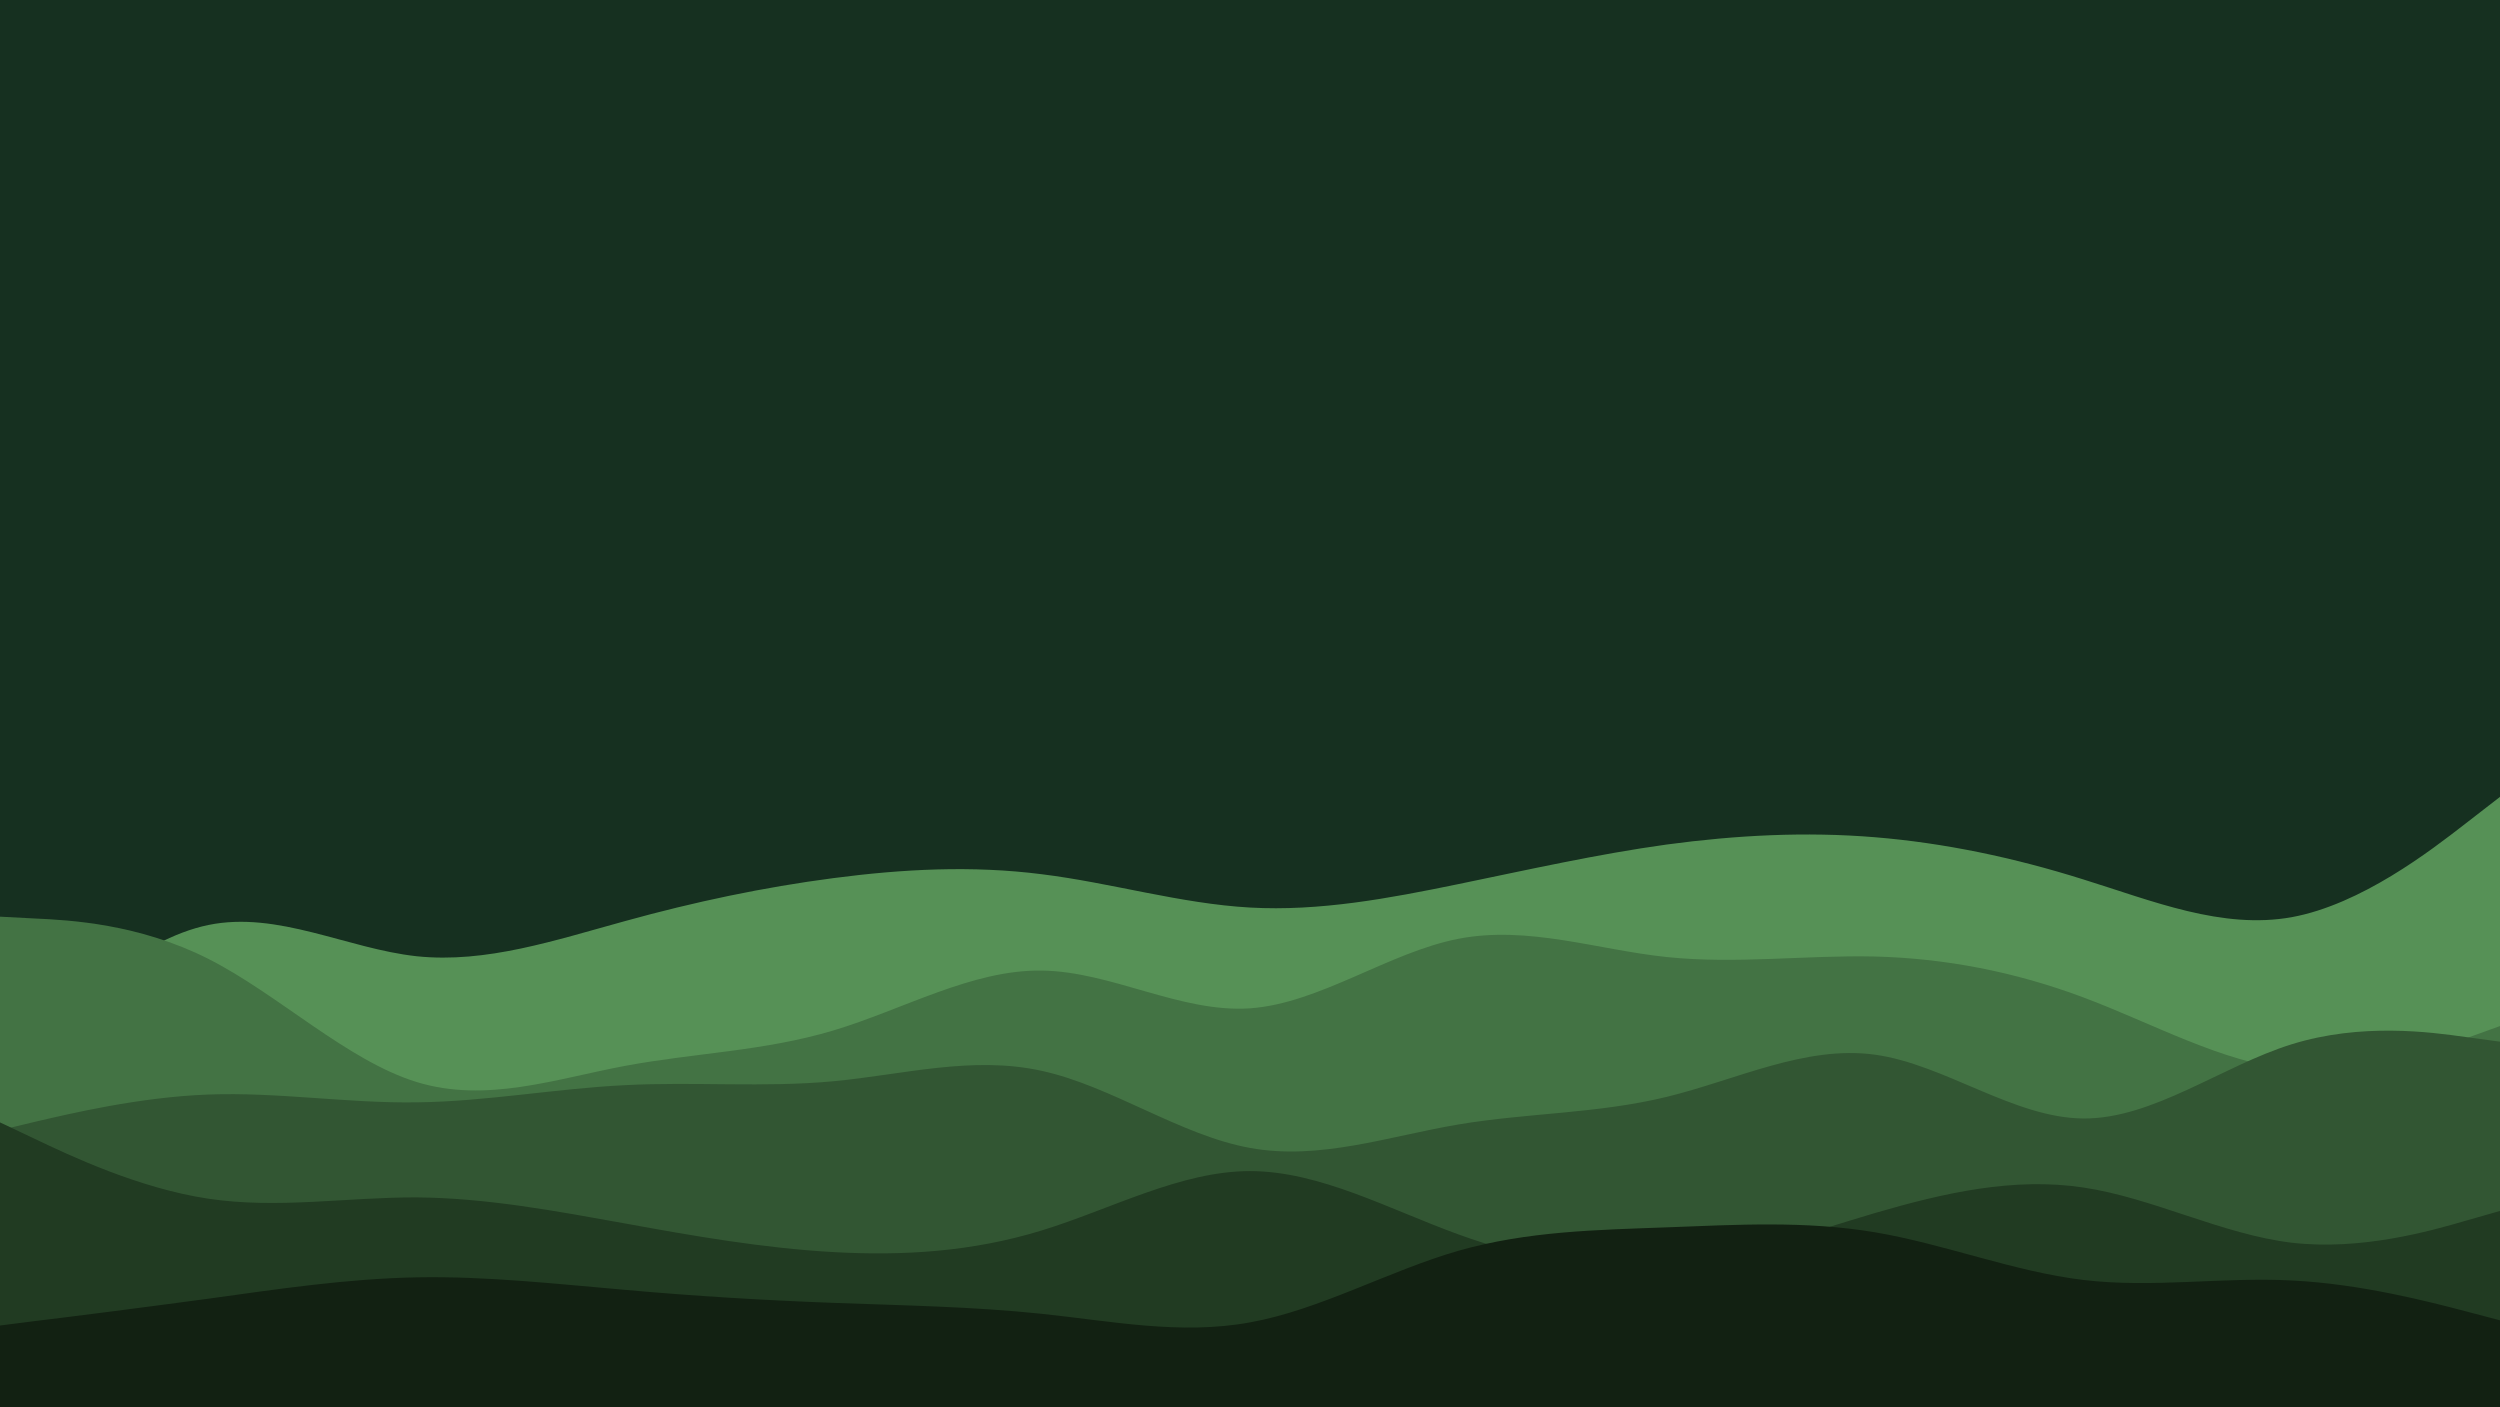
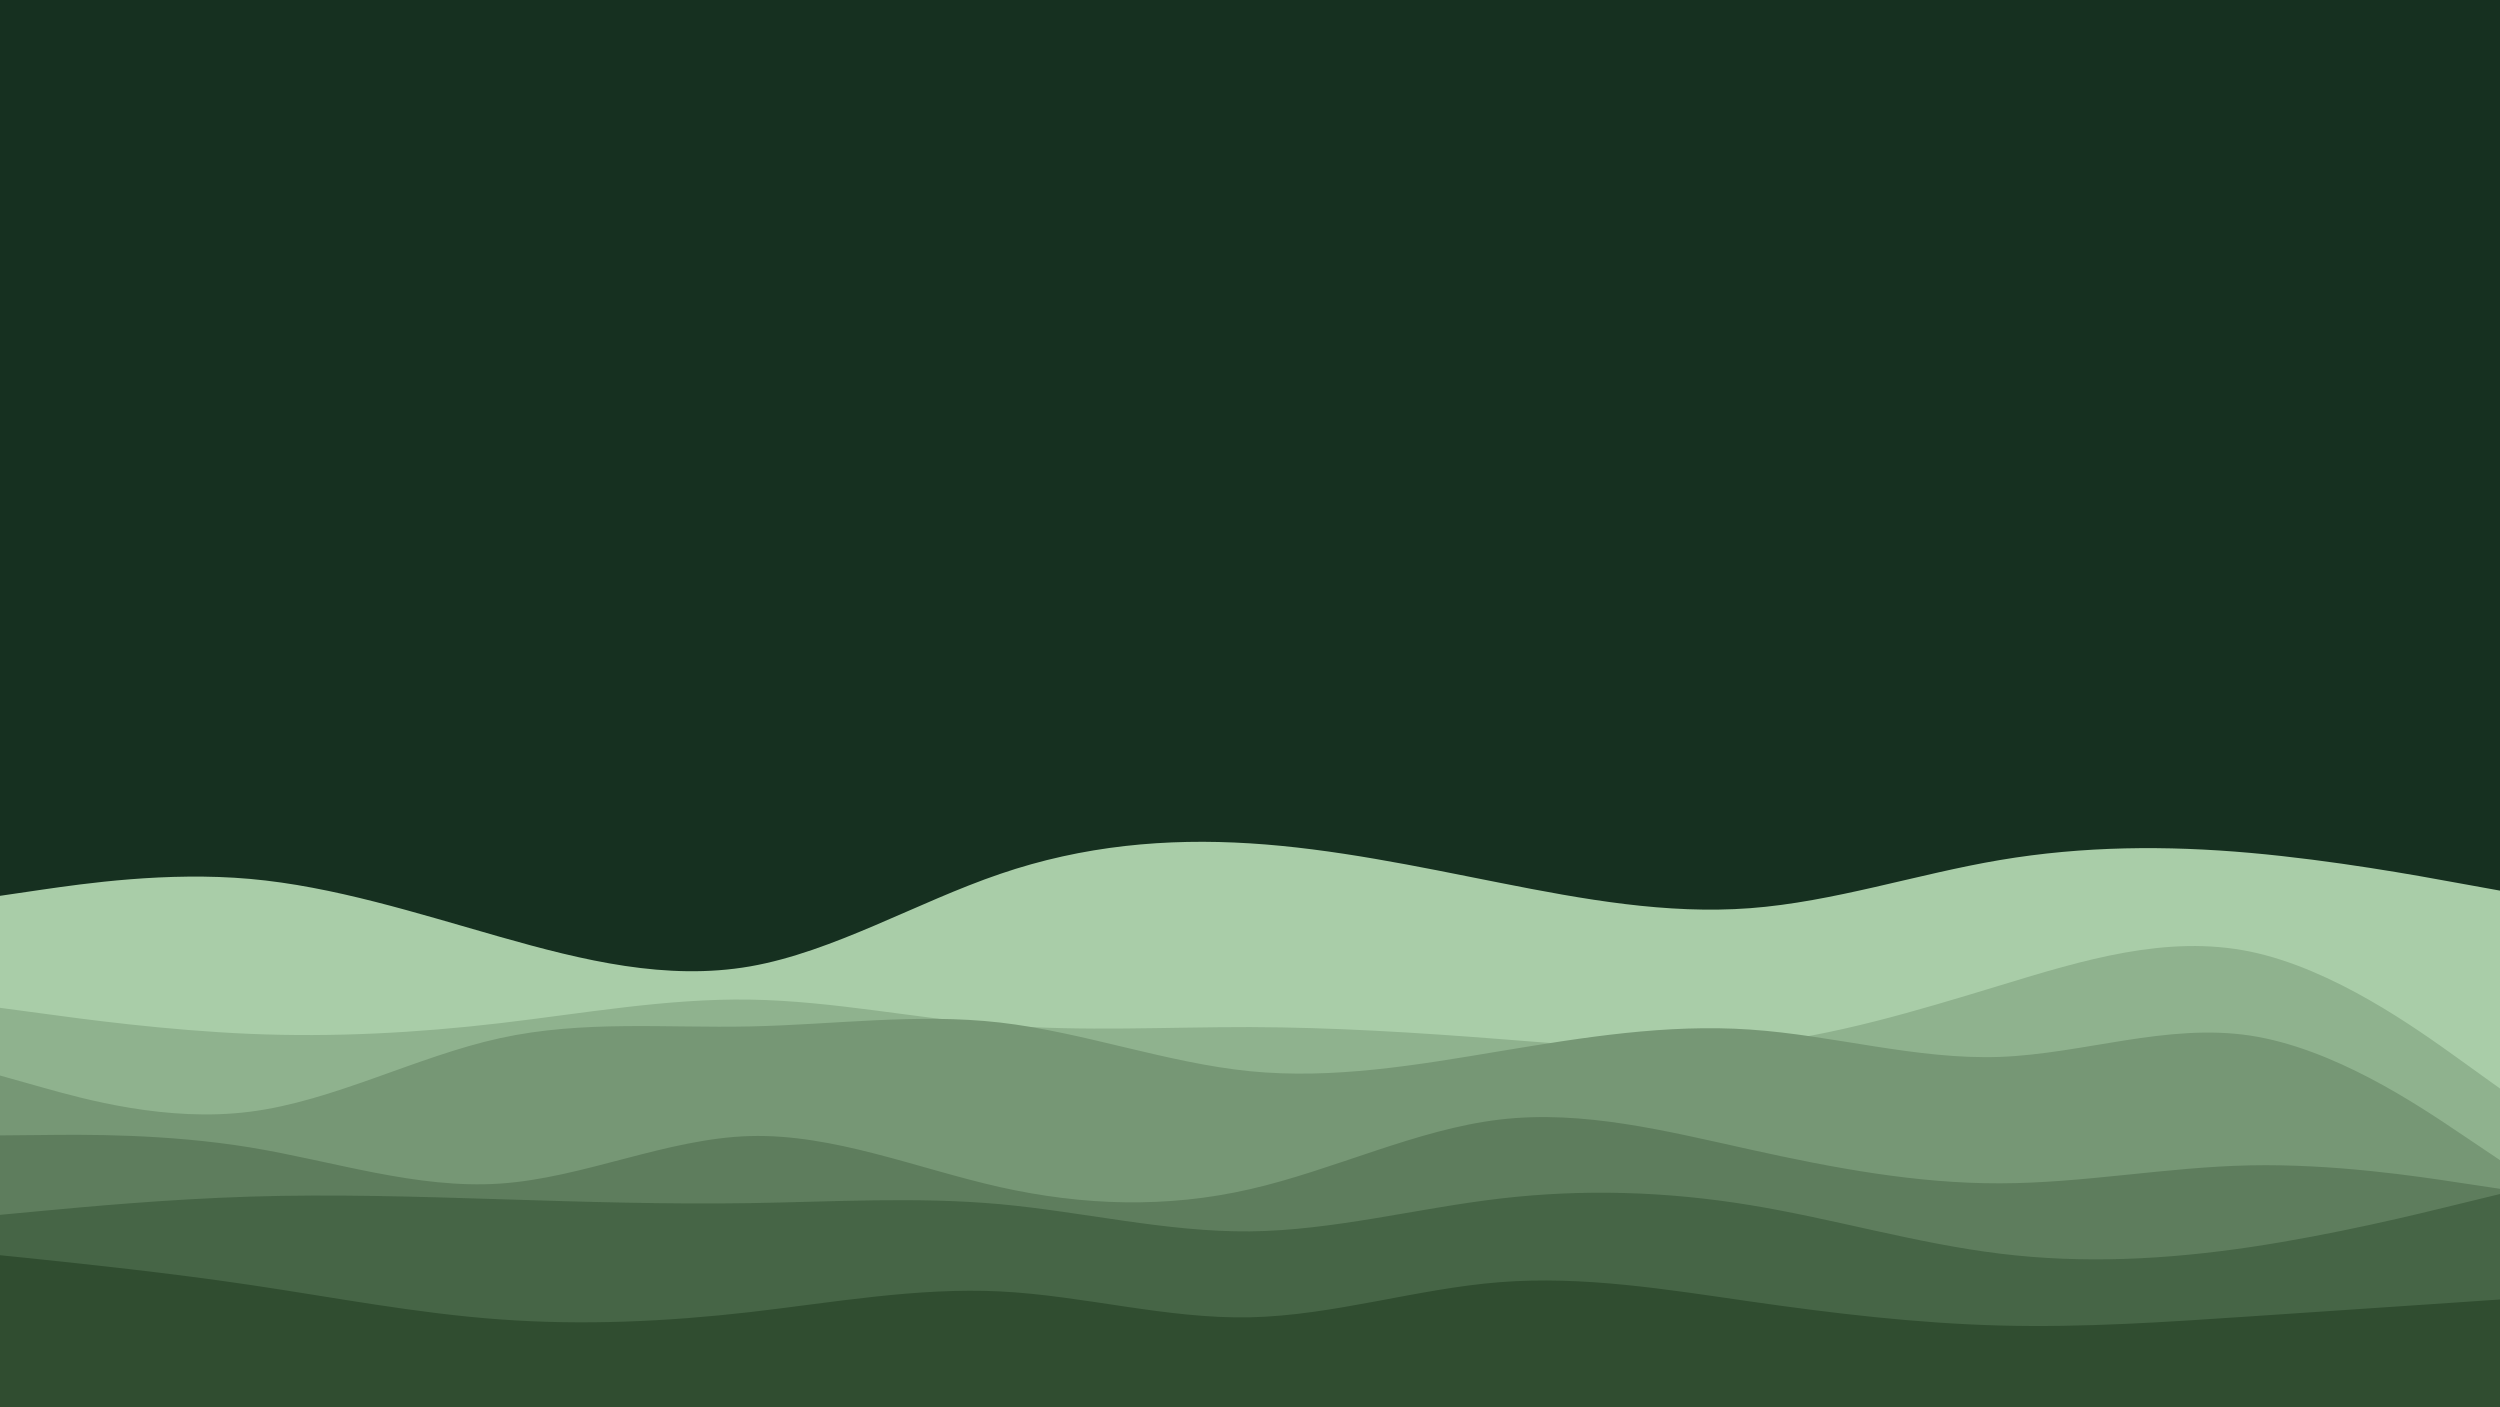
- <svg xmlns="http://www.w3.org/2000/svg" id="visual" viewBox="0 0 960 540" width="960" height="540" version="1.1">
-   <rect x="0" y="0" width="960" height="540" fill="#163020" />
-   <path d="M0 412L13.3 399.2C26.7 386.3 53.3 360.7 80 355.2C106.7 349.7 133.3 364.3 160 367.2C186.7 370 213.3 361 240 353.7C266.7 346.3 293.3 340.7 320 337.2C346.7 333.7 373.3 332.3 400 335.7C426.7 339 453.3 347 480 348.5C506.7 350 533.3 345 560 339.5C586.7 334 613.3 328 640 324.3C666.7 320.7 693.3 319.3 720 321.5C746.7 323.7 773.3 329.3 800 337.7C826.7 346 853.3 357 880 352.2C906.7 347.3 933.3 326.7 946.7 316.3L960 306L960 541L946.7 541C933.3 541 906.7 541 880 541C853.3 541 826.7 541 800 541C773.3 541 746.7 541 720 541C693.3 541 666.7 541 640 541C613.3 541 586.7 541 560 541C533.3 541 506.7 541 480 541C453.3 541 426.7 541 400 541C373.3 541 346.7 541 320 541C293.3 541 266.7 541 240 541C213.3 541 186.7 541 160 541C133.3 541 106.7 541 80 541C53.3 541 26.7 541 13.3 541L0 541Z" fill="#569156" />
-   <path d="M0 352L13.3 352.7C26.7 353.3 53.3 354.7 80 368.2C106.7 381.7 133.3 407.3 160 415.5C186.7 423.7 213.3 414.3 240 409.3C266.7 404.3 293.3 403.7 320 395.7C346.7 387.7 373.3 372.3 400 372.7C426.7 373 453.3 389 480 387.2C506.7 385.3 533.3 365.7 560 360.5C586.7 355.3 613.3 364.7 640 367.5C666.7 370.3 693.3 366.7 720 367.3C746.7 368 773.3 373 800 383C826.7 393 853.3 408 880 410.7C906.7 413.3 933.3 403.7 946.7 398.8L960 394L960 541L946.7 541C933.3 541 906.7 541 880 541C853.3 541 826.7 541 800 541C773.3 541 746.7 541 720 541C693.3 541 666.7 541 640 541C613.3 541 586.7 541 560 541C533.3 541 506.7 541 480 541C453.3 541 426.7 541 400 541C373.3 541 346.7 541 320 541C293.3 541 266.7 541 240 541C213.3 541 186.7 541 160 541C133.3 541 106.7 541 80 541C53.3 541 26.7 541 13.3 541L0 541Z" fill="#437344" />
-   <path d="M0 434L13.3 430.8C26.7 427.7 53.3 421.3 80 420.3C106.7 419.3 133.3 423.7 160 423.3C186.7 423 213.3 418 240 416.7C266.7 415.3 293.3 417.7 320 415.2C346.7 412.7 373.3 405.3 400 411.2C426.7 417 453.3 436 480 440.8C506.7 445.7 533.3 436.3 560 431.8C586.7 427.3 613.3 427.7 640 421.2C666.7 414.7 693.3 401.3 720 405C746.7 408.7 773.3 429.3 800 429.5C826.7 429.7 853.3 409.3 880 401C906.7 392.7 933.3 396.3 946.7 398.2L960 400L960 541L946.7 541C933.3 541 906.7 541 880 541C853.3 541 826.7 541 800 541C773.3 541 746.7 541 720 541C693.3 541 666.7 541 640 541C613.3 541 586.7 541 560 541C533.3 541 506.7 541 480 541C453.3 541 426.7 541 400 541C373.3 541 346.7 541 320 541C293.3 541 266.7 541 240 541C213.3 541 186.7 541 160 541C133.3 541 106.7 541 80 541C53.3 541 26.7 541 13.3 541L0 541Z" fill="#325633" />
-   <path d="M0 431L13.3 437.3C26.7 443.7 53.3 456.3 80 460.3C106.7 464.3 133.3 459.7 160 459.8C186.7 460 213.3 465 240 469.8C266.7 474.7 293.3 479.3 320 480.8C346.7 482.3 373.3 480.7 400 472.5C426.7 464.3 453.3 449.7 480 449.7C506.7 449.7 533.3 464.3 560 474C586.7 483.7 613.3 488.3 640 485.8C666.7 483.3 693.3 473.7 720 465.8C746.7 458 773.3 452 800 456C826.7 460 853.3 474 880 477.2C906.7 480.3 933.3 472.7 946.7 468.8L960 465L960 541L946.7 541C933.3 541 906.7 541 880 541C853.3 541 826.7 541 800 541C773.3 541 746.7 541 720 541C693.3 541 666.7 541 640 541C613.3 541 586.7 541 560 541C533.3 541 506.7 541 480 541C453.3 541 426.7 541 400 541C373.3 541 346.7 541 320 541C293.3 541 266.7 541 240 541C213.3 541 186.7 541 160 541C133.3 541 106.7 541 80 541C53.3 541 26.7 541 13.3 541L0 541Z" fill="#213b22" />
-   <path d="M0 509L13.3 507.3C26.7 505.7 53.3 502.3 80 498.7C106.7 495 133.3 491 160 490.5C186.7 490 213.3 493 240 495.3C266.7 497.7 293.3 499.3 320 500.3C346.7 501.3 373.3 501.7 400 504.5C426.7 507.3 453.3 512.7 480 507.8C506.7 503 533.3 488 560 480.3C586.7 472.7 613.3 472.3 640 471.3C666.7 470.3 693.3 468.7 720 473.2C746.7 477.7 773.3 488.3 800 491.5C826.7 494.7 853.3 490.3 880 491.7C906.7 493 933.3 500 946.7 503.5L960 507L960 541L946.7 541C933.3 541 906.7 541 880 541C853.3 541 826.7 541 800 541C773.3 541 746.7 541 720 541C693.3 541 666.7 541 640 541C613.3 541 586.7 541 560 541C533.3 541 506.7 541 480 541C453.3 541 426.7 541 400 541C373.3 541 346.7 541 320 541C293.3 541 266.7 541 240 541C213.3 541 186.7 541 160 541C133.3 541 106.7 541 80 541C53.3 541 26.7 541 13.3 541L0 541Z" fill="#122112" />
+ <svg xmlns="http://www.w3.org/2000/svg" id="visual" viewBox="0 0 1920 1080" width="1920" height="1080" version="1.1">
+   <rect x="0" y="0" width="1920" height="1080" fill="#163020" />
+   <path d="M0 688L32 683.3C64 678.7 128 669.3 192 675C256 680.7 320 701.3 384 719.5C448 737.7 512 753.3 576 742.2C640 731 704 693 768 671.2C832 649.3 896 643.7 960 647.7C1024 651.7 1088 665.3 1152 678C1216 690.7 1280 702.3 1344 697.5C1408 692.7 1472 671.3 1536 660.5C1600 649.7 1664 649.3 1728 655C1792 660.7 1856 672.3 1888 678.2L1920 684L1920 1081L1888 1081C1856 1081 1792 1081 1728 1081C1664 1081 1600 1081 1536 1081C1472 1081 1408 1081 1344 1081C1280 1081 1216 1081 1152 1081C1088 1081 1024 1081 960 1081C896 1081 832 1081 768 1081C704 1081 640 1081 576 1081C512 1081 448 1081 384 1081C320 1081 256 1081 192 1081C128 1081 64 1081 32 1081L0 1081Z" fill="#a9cda8" />
+   <path d="M0 774L32 778.3C64 782.7 128 791.3 192 794C256 796.7 320 793.3 384 785.8C448 778.3 512 766.7 576 767.7C640 768.7 704 782.3 768 787.3C832 792.3 896 788.7 960 788.8C1024 789 1088 793 1152 798C1216 803 1280 809 1344 802.3C1408 795.7 1472 776.3 1536 756.8C1600 737.3 1664 717.7 1728 730.8C1792 744 1856 790 1888 813L1920 836L1920 1081L1888 1081C1856 1081 1792 1081 1728 1081C1664 1081 1600 1081 1536 1081C1472 1081 1408 1081 1344 1081C1280 1081 1216 1081 1152 1081C1088 1081 1024 1081 960 1081C896 1081 832 1081 768 1081C704 1081 640 1081 576 1081C512 1081 448 1081 384 1081C320 1081 256 1081 192 1081C128 1081 64 1081 32 1081L0 1081Z" fill="#8fb28e" />
+   <path d="M0 826L32 835C64 844 128 862 192 853.8C256 845.7 320 811.3 384 797.3C448 783.3 512 789.7 576 788.3C640 787 704 778 768 785.3C832 792.7 896 816.3 960 822.7C1024 829 1088 818 1152 807.3C1216 796.7 1280 786.3 1344 790.7C1408 795 1472 814 1536 811.7C1600 809.3 1664 785.7 1728 795.3C1792 805 1856 848 1888 869.5L1920 891L1920 1081L1888 1081C1856 1081 1792 1081 1728 1081C1664 1081 1600 1081 1536 1081C1472 1081 1408 1081 1344 1081C1280 1081 1216 1081 1152 1081C1088 1081 1024 1081 960 1081C896 1081 832 1081 768 1081C704 1081 640 1081 576 1081C512 1081 448 1081 384 1081C320 1081 256 1081 192 1081C128 1081 64 1081 32 1081L0 1081Z" fill="#769775" />
+   <path d="M0 872L32 871.7C64 871.3 128 870.7 192 881.2C256 891.7 320 913.3 384 909C448 904.7 512 874.3 576 872.5C640 870.7 704 897.3 768 911.7C832 926 896 928 960 913.3C1024 898.7 1088 867.3 1152 859.8C1216 852.3 1280 868.7 1344 882.8C1408 897 1472 909 1536 908.8C1600 908.7 1664 896.3 1728 895C1792 893.7 1856 903.3 1888 908.2L1920 913L1920 1081L1888 1081C1856 1081 1792 1081 1728 1081C1664 1081 1600 1081 1536 1081C1472 1081 1408 1081 1344 1081C1280 1081 1216 1081 1152 1081C1088 1081 1024 1081 960 1081C896 1081 832 1081 768 1081C704 1081 640 1081 576 1081C512 1081 448 1081 384 1081C320 1081 256 1081 192 1081C128 1081 64 1081 32 1081L0 1081Z" fill="#5e7d5d" />
+   <path d="M0 933L32 930C64 927 128 921 192 919C256 917 320 919 384 921C448 923 512 925 576 924C640 923 704 919 768 924.8C832 930.7 896 946.3 960 945.7C1024 945 1088 928 1152 920.5C1216 913 1280 915 1344 925.5C1408 936 1472 955 1536 962.8C1600 970.7 1664 967.3 1728 957.8C1792 948.3 1856 932.7 1888 924.8L1920 917L1920 1081L1888 1081C1856 1081 1792 1081 1728 1081C1664 1081 1600 1081 1536 1081C1472 1081 1408 1081 1344 1081C1280 1081 1216 1081 1152 1081C1088 1081 1024 1081 960 1081C896 1081 832 1081 768 1081C704 1081 640 1081 576 1081C512 1081 448 1081 384 1081C320 1081 256 1081 192 1081C128 1081 64 1081 32 1081L0 1081Z" fill="#466546" />
+   <path d="M0 964L32 967.3C64 970.7 128 977.3 192 986.8C256 996.3 320 1008.7 384 1013.3C448 1018 512 1015 576 1007.7C640 1000.3 704 988.7 768 991.8C832 995 896 1013 960 1011.7C1024 1010.3 1088 989.7 1152 984.7C1216 979.7 1280 990.3 1344 999.5C1408 1008.7 1472 1016.3 1536 1018C1600 1019.7 1664 1015.3 1728 1011C1792 1006.7 1856 1002.3 1888 1000.2L1920 998L1920 1081L1888 1081C1856 1081 1792 1081 1728 1081C1664 1081 1600 1081 1536 1081C1472 1081 1408 1081 1344 1081C1280 1081 1216 1081 1152 1081C1088 1081 1024 1081 960 1081C896 1081 832 1081 768 1081C704 1081 640 1081 576 1081C512 1081 448 1081 384 1081C320 1081 256 1081 192 1081C128 1081 64 1081 32 1081L0 1081Z" fill="#304d30" />
</svg>
